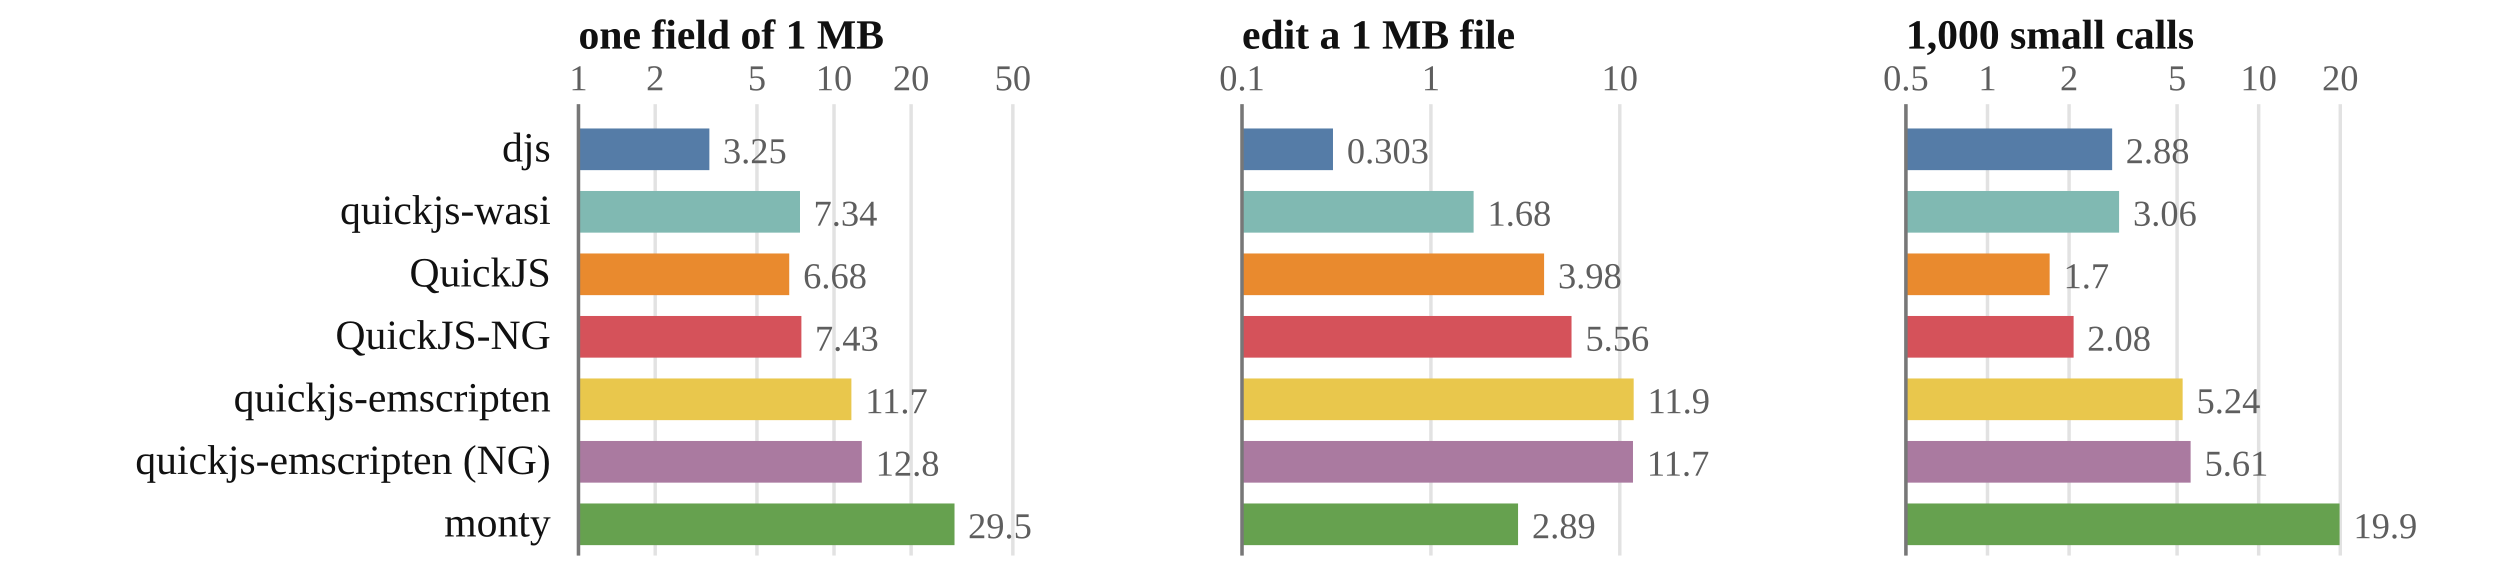
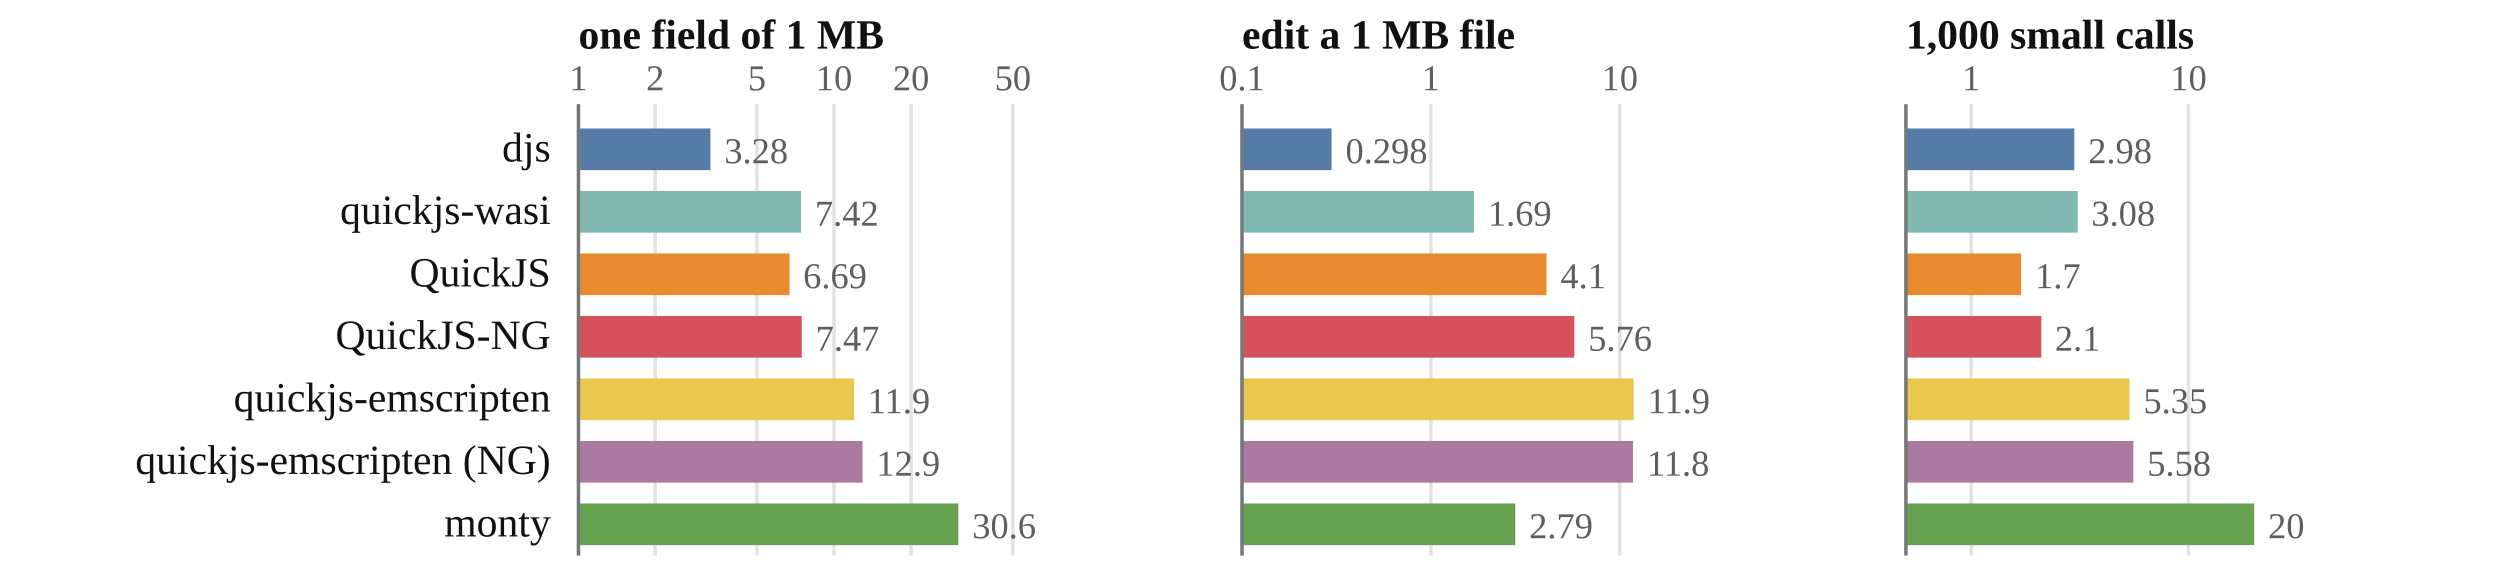
<svg xmlns="http://www.w3.org/2000/svg" class="dg-chart-bridge-e2e" viewBox="0 0 720 168" width="720" height="168" role="img" aria-labelledby="chart-bridge-e2e-t chart-bridge-e2e-d">
  <style>
  .dg-chart-bridge-e2e text { font-family: var(--semantic-font-family-ui, "Mallos Serif", Georgia, serif); font-size: 12px; fill: var(--semantic-color-text-primary, #111111); }
  .dg-chart-bridge-e2e .mono { font-family: var(--semantic-font-family-code, "Commit Mono", ui-monospace, Menlo, monospace); font-size: 11px; }
  .dg-chart-bridge-e2e .small { font-size: 10.5px; fill: var(--semantic-color-text-secondary, #5e5e5e); }
  .dg-chart-bridge-e2e .label { font-weight: 600; }
  .dg-chart-bridge-e2e .title { font-weight: 600; font-size: 13px; }
  .dg-chart-bridge-e2e .box, .dg-chart-bridge-e2e .host { fill: var(--semantic-color-background-surface, #f1f1f1); stroke: var(--semantic-color-border-primary, #777777); }
  .dg-chart-bridge-e2e .hdr, .dg-chart-bridge-e2e .engine { fill: var(--semantic-color-background-fill-secondary-information, #dbe4ea); stroke: var(--semantic-color-border-information, #3380a4); }
  .dg-chart-bridge-e2e .traced, .dg-chart-bridge-e2e .arena { fill: var(--semantic-color-background-fill-secondary-warning, #f3e0be); stroke: var(--semantic-color-border-warning, #996f00); }
  .dg-chart-bridge-e2e .tag { fill: var(--semantic-color-background-fill-secondary-positive, #dae6df); stroke: var(--semantic-color-border-positive, #378960); }
  .dg-chart-bridge-e2e .cell { fill: var(--semantic-color-background-canvas, #f8f8f8); stroke: var(--semantic-color-border-warning, #996f00); }
  .dg-chart-bridge-e2e .pad { fill: url(#chart-bridge-e2e-hatch); stroke: var(--semantic-color-border-secondary, #e2e2e2); }
  .dg-chart-bridge-e2e .tail { fill: var(--semantic-color-background-surface, #f1f1f1); stroke: var(--semantic-color-border-primary, #777777); stroke-dasharray: 4 3; }
  .dg-chart-bridge-e2e .zero { fill: var(--semantic-color-background-canvas, #f8f8f8); stroke: var(--semantic-color-border-primary, #777777); stroke-dasharray: 4 3; }
  .dg-chart-bridge-e2e .dead { fill: var(--semantic-color-background-surface, #f1f1f1); stroke: var(--semantic-color-border-secondary, #e2e2e2); stroke-dasharray: 3 2; }
  .dg-chart-bridge-e2e .opt { stroke-dasharray: 3 2; }
  .dg-chart-bridge-e2e .rule { stroke: var(--semantic-color-text-secondary, #5e5e5e); stroke-width: 1.2; }
  .dg-chart-bridge-e2e .dash { stroke: var(--semantic-color-text-secondary, #5e5e5e); stroke-width: 1.2; stroke-dasharray: 4 3; }
  .dg-chart-bridge-e2e .arrow { stroke: var(--semantic-color-text-secondary, #5e5e5e); fill: none; stroke-width: 1.3; marker-end: url(#chart-bridge-e2e-a); }
  .dg-chart-bridge-e2e .faint { stroke: var(--semantic-color-border-primary, #777777); fill: none; stroke-width: 1.1; stroke-dasharray: 4 3; marker-end: url(#chart-bridge-e2e-a); }
  .dg-chart-bridge-e2e .head { fill: var(--semantic-color-text-secondary, #5e5e5e); }
  .dg-chart-bridge-e2e .hatch { stroke: var(--semantic-color-border-secondary, #e2e2e2); }
  .dg-chart-bridge-e2e .grid { stroke: var(--semantic-color-border-secondary, #e2e2e2); stroke-width: 1; }
  .dg-chart-bridge-e2e .axis { stroke: var(--semantic-color-border-primary, #777777); stroke-width: 1; }
  .dg-chart-bridge-e2e .parity { stroke: var(--semantic-color-text-secondary, #5e5e5e); stroke-width: 1.2; stroke-dasharray: 4 3; }
  .dg-chart-bridge-e2e .faster { fill: var(--semantic-color-background-fill-primary-positive, #2e6c4c); }
  .dg-chart-bridge-e2e .slower { fill: var(--semantic-color-background-fill-primary-negative, #a42c2d); }
  .dg-chart-bridge-e2e .s0 { fill: var(--semantic-color-background-fill-data-viz-100, #557ca7); }
  .dg-chart-bridge-e2e .s1 { fill: var(--semantic-color-background-fill-data-viz-200, #e98a2e); }
  .dg-chart-bridge-e2e .s2 { fill: var(--semantic-color-background-fill-data-viz-300, #d5525a); }
  .dg-chart-bridge-e2e .s3 { fill: var(--semantic-color-background-fill-data-viz-400, #80b9b2); }
  .dg-chart-bridge-e2e .s4 { fill: var(--semantic-color-background-fill-data-viz-500, #66a14f); }
  .dg-chart-bridge-e2e .s5 { fill: var(--semantic-color-background-fill-data-viz-600, #e9c74c); }
  .dg-chart-bridge-e2e .s6 { fill: var(--semantic-color-background-fill-data-viz-700, #aa7aa0); }
  .dg-chart-bridge-e2e .s7 { fill: var(--semantic-color-background-fill-data-viz-800, #f79ba8); }
  .dg-chart-bridge-e2e .s8 { fill: var(--semantic-color-background-fill-data-viz-900, #98745e); }
  .dg-chart-bridge-e2e .s9 { fill: var(--semantic-color-background-fill-data-viz-1000, #b9b0ab); }
  @media (prefers-color-scheme: dark) {
    .dg-chart-bridge-e2e text { fill: var(--semantic-color-text-primary, #f6f6f6); }
    .dg-chart-bridge-e2e .small { fill: var(--semantic-color-text-secondary, #ababab); }
    .dg-chart-bridge-e2e .box, .dg-chart-bridge-e2e .host { fill: var(--semantic-color-background-surface, #2e2e2e); stroke: var(--semantic-color-border-primary, #919191); }
    .dg-chart-bridge-e2e .hdr, .dg-chart-bridge-e2e .engine { fill: var(--semantic-color-background-fill-secondary-information, #1e313b); stroke: var(--semantic-color-border-information, #4c9bc1); }
    .dg-chart-bridge-e2e .traced, .dg-chart-bridge-e2e .arena { fill: var(--semantic-color-background-fill-secondary-warning, #3b2b0c); stroke: var(--semantic-color-border-warning, #b8880c); }
    .dg-chart-bridge-e2e .tag { fill: var(--semantic-color-background-fill-secondary-positive, #1f3328); stroke: var(--semantic-color-border-positive, #4da578); }
    .dg-chart-bridge-e2e .cell { fill: var(--semantic-color-background-canvas, #161616); stroke: var(--semantic-color-border-warning, #b8880c); }
    .dg-chart-bridge-e2e .pad { stroke: var(--semantic-color-border-secondary, #464646); }
    .dg-chart-bridge-e2e .tail { fill: var(--semantic-color-background-surface, #2e2e2e); stroke: var(--semantic-color-border-primary, #919191); }
    .dg-chart-bridge-e2e .zero { fill: var(--semantic-color-background-canvas, #161616); stroke: var(--semantic-color-border-primary, #919191); }
    .dg-chart-bridge-e2e .dead { fill: var(--semantic-color-background-surface, #2e2e2e); stroke: var(--semantic-color-border-secondary, #464646); }
    .dg-chart-bridge-e2e .rule { stroke: var(--semantic-color-text-secondary, #ababab); }
    .dg-chart-bridge-e2e .dash { stroke: var(--semantic-color-text-secondary, #ababab); }
    .dg-chart-bridge-e2e .arrow { stroke: var(--semantic-color-text-secondary, #ababab); }
    .dg-chart-bridge-e2e .faint { stroke: var(--semantic-color-border-primary, #919191); }
    .dg-chart-bridge-e2e .head { fill: var(--semantic-color-text-secondary, #ababab); }
    .dg-chart-bridge-e2e .hatch { stroke: var(--semantic-color-border-secondary, #464646); }
    .dg-chart-bridge-e2e .grid { stroke: var(--semantic-color-border-secondary, #464646); }
    .dg-chart-bridge-e2e .axis { stroke: var(--semantic-color-border-primary, #919191); }
    .dg-chart-bridge-e2e .parity { stroke: var(--semantic-color-text-secondary, #ababab); }
    .dg-chart-bridge-e2e .faster { fill: var(--semantic-color-background-fill-primary-positive, #4da578); }
    .dg-chart-bridge-e2e .slower { fill: var(--semantic-color-background-fill-primary-negative, #ea5a56); }
    .dg-chart-bridge-e2e .s0 { fill: var(--semantic-color-background-fill-data-viz-100, #557ca7); }
    .dg-chart-bridge-e2e .s1 { fill: var(--semantic-color-background-fill-data-viz-200, #e98a2e); }
    .dg-chart-bridge-e2e .s2 { fill: var(--semantic-color-background-fill-data-viz-300, #d5525a); }
    .dg-chart-bridge-e2e .s3 { fill: var(--semantic-color-background-fill-data-viz-400, #80b9b2); }
    .dg-chart-bridge-e2e .s4 { fill: var(--semantic-color-background-fill-data-viz-500, #66a14f); }
    .dg-chart-bridge-e2e .s5 { fill: var(--semantic-color-background-fill-data-viz-600, #e9c74c); }
    .dg-chart-bridge-e2e .s6 { fill: var(--semantic-color-background-fill-data-viz-700, #aa7aa0); }
    .dg-chart-bridge-e2e .s7 { fill: var(--semantic-color-background-fill-data-viz-800, #f79ba8); }
    .dg-chart-bridge-e2e .s8 { fill: var(--semantic-color-background-fill-data-viz-900, #98745e); }
    .dg-chart-bridge-e2e .s9 { fill: var(--semantic-color-background-fill-data-viz-1000, #b9b0ab); }
  }
</style>
  <defs>
    <pattern id="chart-bridge-e2e-hatch" width="6" height="6" patternUnits="userSpaceOnUse" patternTransform="rotate(45)">
      <line x1="0" y1="0" x2="0" y2="6" class="hatch" />
    </pattern>
    <marker id="chart-bridge-e2e-a" viewBox="0 0 10 10" refX="9" refY="5" markerWidth="7" markerHeight="7" orient="auto-start-reverse">
      <path class="head" d="M0 0 L10 5 L0 10 z" />
    </marker>
  </defs>
  <text class="" x="158.6" y="46.5" text-anchor="end">djs</text>
  <text class="" x="158.6" y="64.5" text-anchor="end">quickjs-wasi</text>
  <text class="" x="158.6" y="82.5" text-anchor="end">QuickJS</text>
  <text class="" x="158.6" y="100.5" text-anchor="end">QuickJS-NG</text>
  <text class="" x="158.6" y="118.5" text-anchor="end">quickjs-emscripten</text>
  <text class="" x="158.6" y="136.5" text-anchor="end">quickjs-emscripten (NG)</text>
  <text class="" x="158.6" y="154.5" text-anchor="end">monty</text>
  <text class="label" x="166.6" y="14.0" text-anchor="start">one field of 1 MB</text>
  <line class="grid" x1="166.6" y1="30.0" x2="166.6" y2="160.0" />
  <text class="small" x="166.6" y="26.0" text-anchor="middle">1</text>
  <line class="grid" x1="188.7" y1="30.0" x2="188.7" y2="160.0" />
  <text class="small" x="188.7" y="26.0" text-anchor="middle">2</text>
  <line class="grid" x1="218.0" y1="30.0" x2="218.0" y2="160.0" />
  <text class="small" x="218.0" y="26.0" text-anchor="middle">5</text>
  <line class="grid" x1="240.2" y1="30.0" x2="240.2" y2="160.0" />
  <text class="small" x="240.2" y="26.0" text-anchor="middle">10</text>
  <line class="grid" x1="262.4" y1="30.0" x2="262.4" y2="160.0" />
  <text class="small" x="262.4" y="26.0" text-anchor="middle">20</text>
  <line class="grid" x1="291.7" y1="30.0" x2="291.7" y2="160.0" />
  <text class="small" x="291.7" y="26.0" text-anchor="middle">50</text>
-   <rect class="s0" x="166.6" y="37.0" width="37.7" height="12.0" />
-   <text class="small" x="208.2" y="47.0" text-anchor="start">3.25</text>
-   <rect class="s3" x="166.6" y="55.0" width="63.8" height="12.0" />
-   <text class="small" x="234.3" y="65.0" text-anchor="start">7.34</text>
-   <rect class="s1" x="166.6" y="73.0" width="60.7" height="12.0" />
-   <text class="small" x="231.3" y="83.0" text-anchor="start">6.68</text>
-   <rect class="s2" x="166.6" y="91.0" width="64.2" height="12.0" />
-   <text class="small" x="234.7" y="101.0" text-anchor="start">7.43</text>
-   <rect class="s5" x="166.6" y="109.0" width="78.6" height="12.0" />
-   <text class="small" x="249.2" y="119.0" text-anchor="start">11.7</text>
-   <rect class="s6" x="166.6" y="127.0" width="81.6" height="12.0" />
-   <text class="small" x="252.2" y="137.0" text-anchor="start">12.8</text>
-   <rect class="s4" x="166.6" y="145.0" width="108.3" height="12.0" />
-   <text class="small" x="278.8" y="155.0" text-anchor="start">29.5</text>
+   <rect class="s0" x="166.6" y="37.0" width="38.0" height="12.0" />
+   <text class="small" x="208.6" y="47.0" text-anchor="start">3.28</text>
+   <rect class="s3" x="166.6" y="55.0" width="64.1" height="12.0" />
+   <text class="small" x="234.7" y="65.0" text-anchor="start">7.42</text>
+   <rect class="s1" x="166.6" y="73.0" width="60.8" height="12.0" />
+   <text class="small" x="231.3" y="83.0" text-anchor="start">6.69</text>
+   <rect class="s2" x="166.6" y="91.0" width="64.3" height="12.0" />
+   <text class="small" x="234.9" y="101.0" text-anchor="start">7.47</text>
+   <rect class="s5" x="166.6" y="109.0" width="79.4" height="12.0" />
+   <text class="small" x="249.9" y="119.0" text-anchor="start">11.9</text>
+   <rect class="s6" x="166.6" y="127.0" width="81.8" height="12.0" />
+   <text class="small" x="252.4" y="137.0" text-anchor="start">12.9</text>
+   <rect class="s4" x="166.6" y="145.0" width="109.4" height="12.0" />
+   <text class="small" x="280.0" y="155.0" text-anchor="start">30.6</text>
  <line class="axis" x1="166.6" y1="30.0" x2="166.6" y2="160.0" />
  <text class="label" x="357.7" y="14.0" text-anchor="start">edit a 1 MB file</text>
  <line class="grid" x1="357.7" y1="30.0" x2="357.7" y2="160.0" />
  <text class="small" x="357.7" y="26.0" text-anchor="middle">0.1</text>
  <line class="grid" x1="412.1" y1="30.0" x2="412.1" y2="160.0" />
  <text class="small" x="412.1" y="26.0" text-anchor="middle">1</text>
  <line class="grid" x1="466.5" y1="30.0" x2="466.5" y2="160.0" />
  <text class="small" x="466.5" y="26.0" text-anchor="middle">10</text>
-   <rect class="s0" x="357.7" y="37.0" width="26.2" height="12.0" />
-   <text class="small" x="387.9" y="47.0" text-anchor="start">0.303</text>
-   <rect class="s3" x="357.7" y="55.0" width="66.7" height="12.0" />
-   <text class="small" x="428.4" y="65.0" text-anchor="start">1.68</text>
-   <rect class="s1" x="357.7" y="73.0" width="87.0" height="12.0" />
-   <text class="small" x="448.7" y="83.0" text-anchor="start">3.98</text>
-   <rect class="s2" x="357.7" y="91.0" width="94.9" height="12.0" />
-   <text class="small" x="456.6" y="101.0" text-anchor="start">5.56</text>
+   <rect class="s0" x="357.7" y="37.0" width="25.8" height="12.0" />
+   <text class="small" x="387.5" y="47.0" text-anchor="start">0.298</text>
+   <rect class="s3" x="357.7" y="55.0" width="66.8" height="12.0" />
+   <text class="small" x="428.5" y="65.0" text-anchor="start">1.69</text>
+   <rect class="s1" x="357.7" y="73.0" width="87.7" height="12.0" />
+   <text class="small" x="449.4" y="83.0" text-anchor="start">4.1</text>
+   <rect class="s2" x="357.7" y="91.0" width="95.7" height="12.0" />
+   <text class="small" x="457.4" y="101.0" text-anchor="start">5.76</text>
  <rect class="s5" x="357.7" y="109.0" width="112.8" height="12.0" />
  <text class="small" x="474.5" y="119.0" text-anchor="start">11.9</text>
  <rect class="s6" x="357.7" y="127.0" width="112.6" height="12.0" />
-   <text class="small" x="474.3" y="137.0" text-anchor="start">11.7</text>
-   <rect class="s4" x="357.7" y="145.0" width="79.5" height="12.0" />
-   <text class="small" x="441.2" y="155.0" text-anchor="start">2.89</text>
+   <text class="small" x="474.3" y="137.0" text-anchor="start">11.8</text>
+   <rect class="s4" x="357.7" y="145.0" width="78.7" height="12.0" />
+   <text class="small" x="440.4" y="155.0" text-anchor="start">2.79</text>
  <line class="axis" x1="357.7" y1="30.0" x2="357.7" y2="160.0" />
  <text class="label" x="548.9" y="14.0" text-anchor="start">1,000 small calls</text>
-   <line class="grid" x1="548.9" y1="30.0" x2="548.9" y2="160.0" />
-   <text class="small" x="548.9" y="26.0" text-anchor="middle">0.5</text>
-   <line class="grid" x1="572.4" y1="30.0" x2="572.4" y2="160.0" />
-   <text class="small" x="572.4" y="26.0" text-anchor="middle">1</text>
-   <line class="grid" x1="595.9" y1="30.0" x2="595.9" y2="160.0" />
-   <text class="small" x="595.9" y="26.0" text-anchor="middle">2</text>
-   <line class="grid" x1="627.0" y1="30.0" x2="627.0" y2="160.0" />
-   <text class="small" x="627.0" y="26.0" text-anchor="middle">5</text>
-   <line class="grid" x1="650.5" y1="30.0" x2="650.5" y2="160.0" />
-   <text class="small" x="650.5" y="26.0" text-anchor="middle">10</text>
-   <line class="grid" x1="674.0" y1="30.0" x2="674.0" y2="160.0" />
-   <text class="small" x="674.0" y="26.0" text-anchor="middle">20</text>
-   <rect class="s0" x="548.9" y="37.0" width="59.4" height="12.0" />
-   <text class="small" x="612.2" y="47.0" text-anchor="start">2.88</text>
-   <rect class="s3" x="548.9" y="55.0" width="61.4" height="12.0" />
-   <text class="small" x="614.3" y="65.0" text-anchor="start">3.06</text>
-   <rect class="s1" x="548.9" y="73.0" width="41.4" height="12.0" />
-   <text class="small" x="594.3" y="83.0" text-anchor="start">1.7</text>
-   <rect class="s2" x="548.9" y="91.0" width="48.3" height="12.0" />
-   <text class="small" x="601.1" y="101.0" text-anchor="start">2.08</text>
-   <rect class="s5" x="548.9" y="109.0" width="79.7" height="12.0" />
-   <text class="small" x="632.6" y="119.0" text-anchor="start">5.24</text>
-   <rect class="s6" x="548.9" y="127.0" width="82.0" height="12.0" />
-   <text class="small" x="634.9" y="137.0" text-anchor="start">5.61</text>
-   <rect class="s4" x="548.9" y="145.0" width="124.9" height="12.0" />
-   <text class="small" x="677.8" y="155.0" text-anchor="start">19.9</text>
+   <line class="grid" x1="567.7" y1="30.0" x2="567.7" y2="160.0" />
+   <text class="small" x="567.7" y="26.0" text-anchor="middle">1</text>
+   <line class="grid" x1="630.3" y1="30.0" x2="630.3" y2="160.0" />
+   <text class="small" x="630.3" y="26.0" text-anchor="middle">10</text>
+   <rect class="s0" x="548.9" y="37.0" width="48.5" height="12.0" />
+   <text class="small" x="601.4" y="47.0" text-anchor="start">2.98</text>
+   <rect class="s3" x="548.9" y="55.0" width="49.5" height="12.0" />
+   <text class="small" x="602.3" y="65.0" text-anchor="start">3.08</text>
+   <rect class="s1" x="548.9" y="73.0" width="33.2" height="12.0" />
+   <text class="small" x="586.1" y="83.0" text-anchor="start">1.7</text>
+   <rect class="s2" x="548.9" y="91.0" width="39.0" height="12.0" />
+   <text class="small" x="591.8" y="101.0" text-anchor="start">2.1</text>
+   <rect class="s5" x="548.9" y="109.0" width="64.4" height="12.0" />
+   <text class="small" x="617.3" y="119.0" text-anchor="start">5.35</text>
+   <rect class="s6" x="548.9" y="127.0" width="65.5" height="12.0" />
+   <text class="small" x="618.4" y="137.0" text-anchor="start">5.58</text>
+   <rect class="s4" x="548.9" y="145.0" width="100.3" height="12.0" />
+   <text class="small" x="653.2" y="155.0" text-anchor="start">20</text>
  <line class="axis" x1="548.9" y1="30.0" x2="548.9" y2="160.0" />
</svg>
